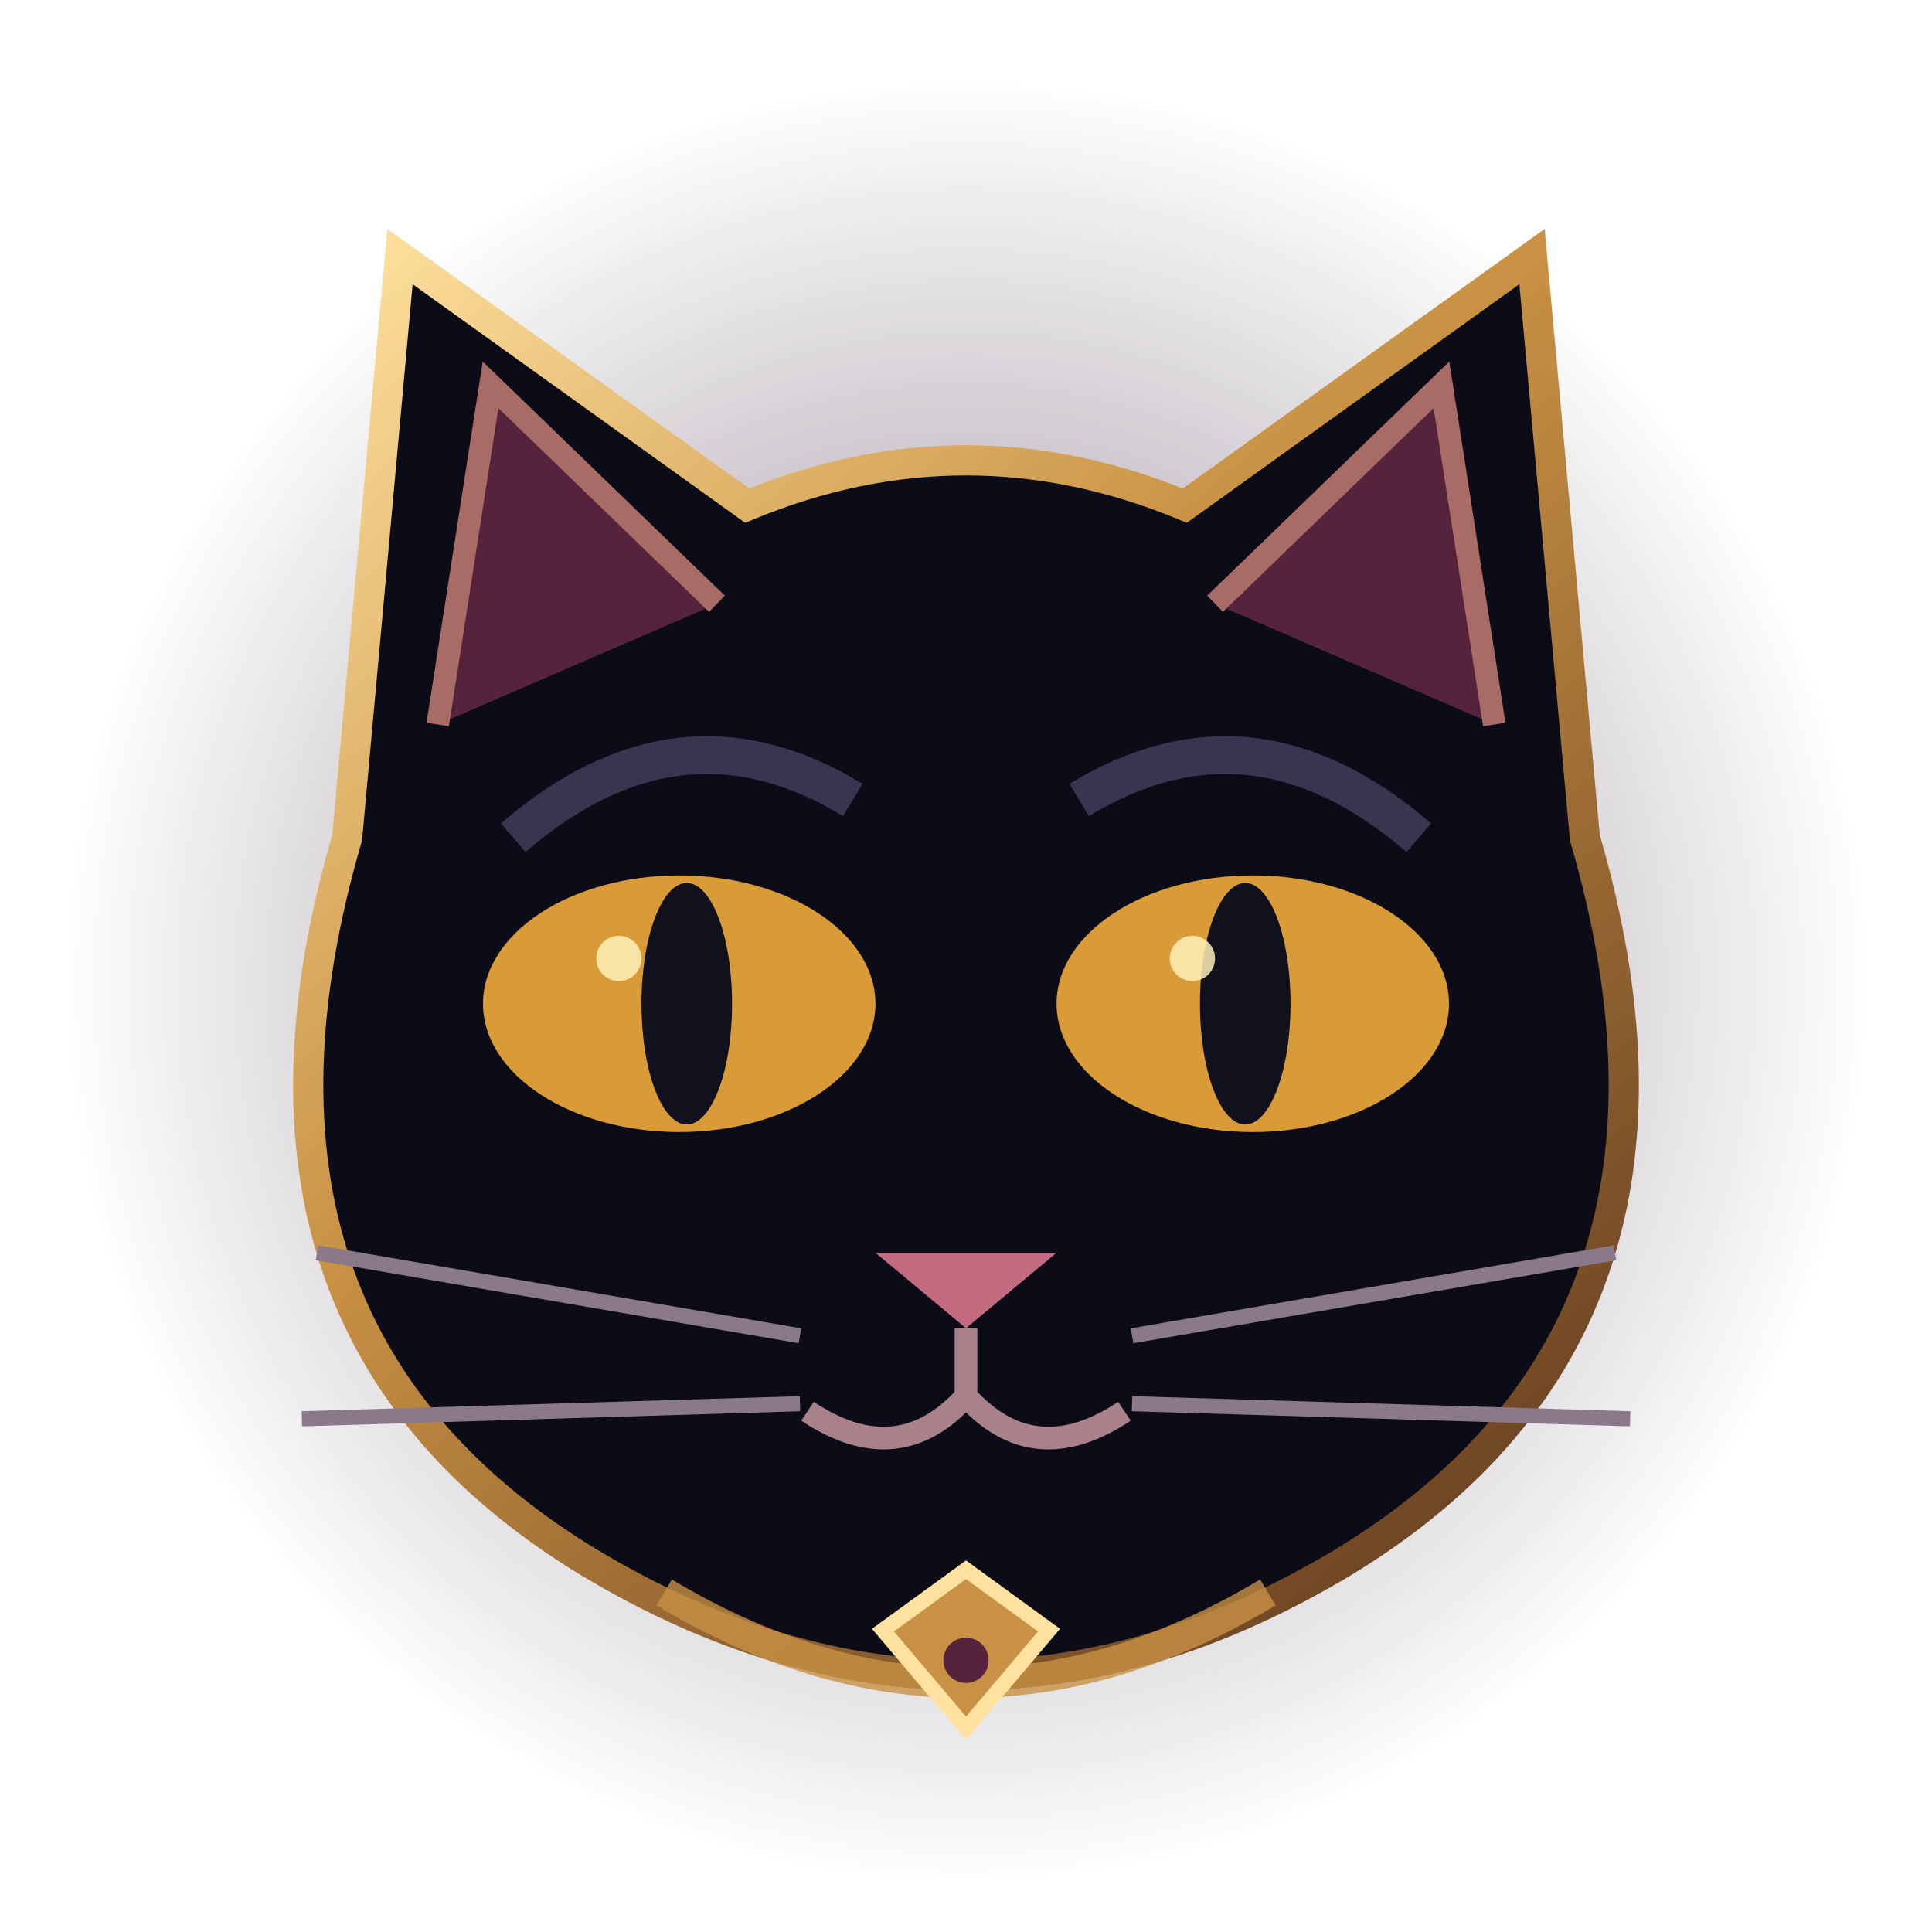
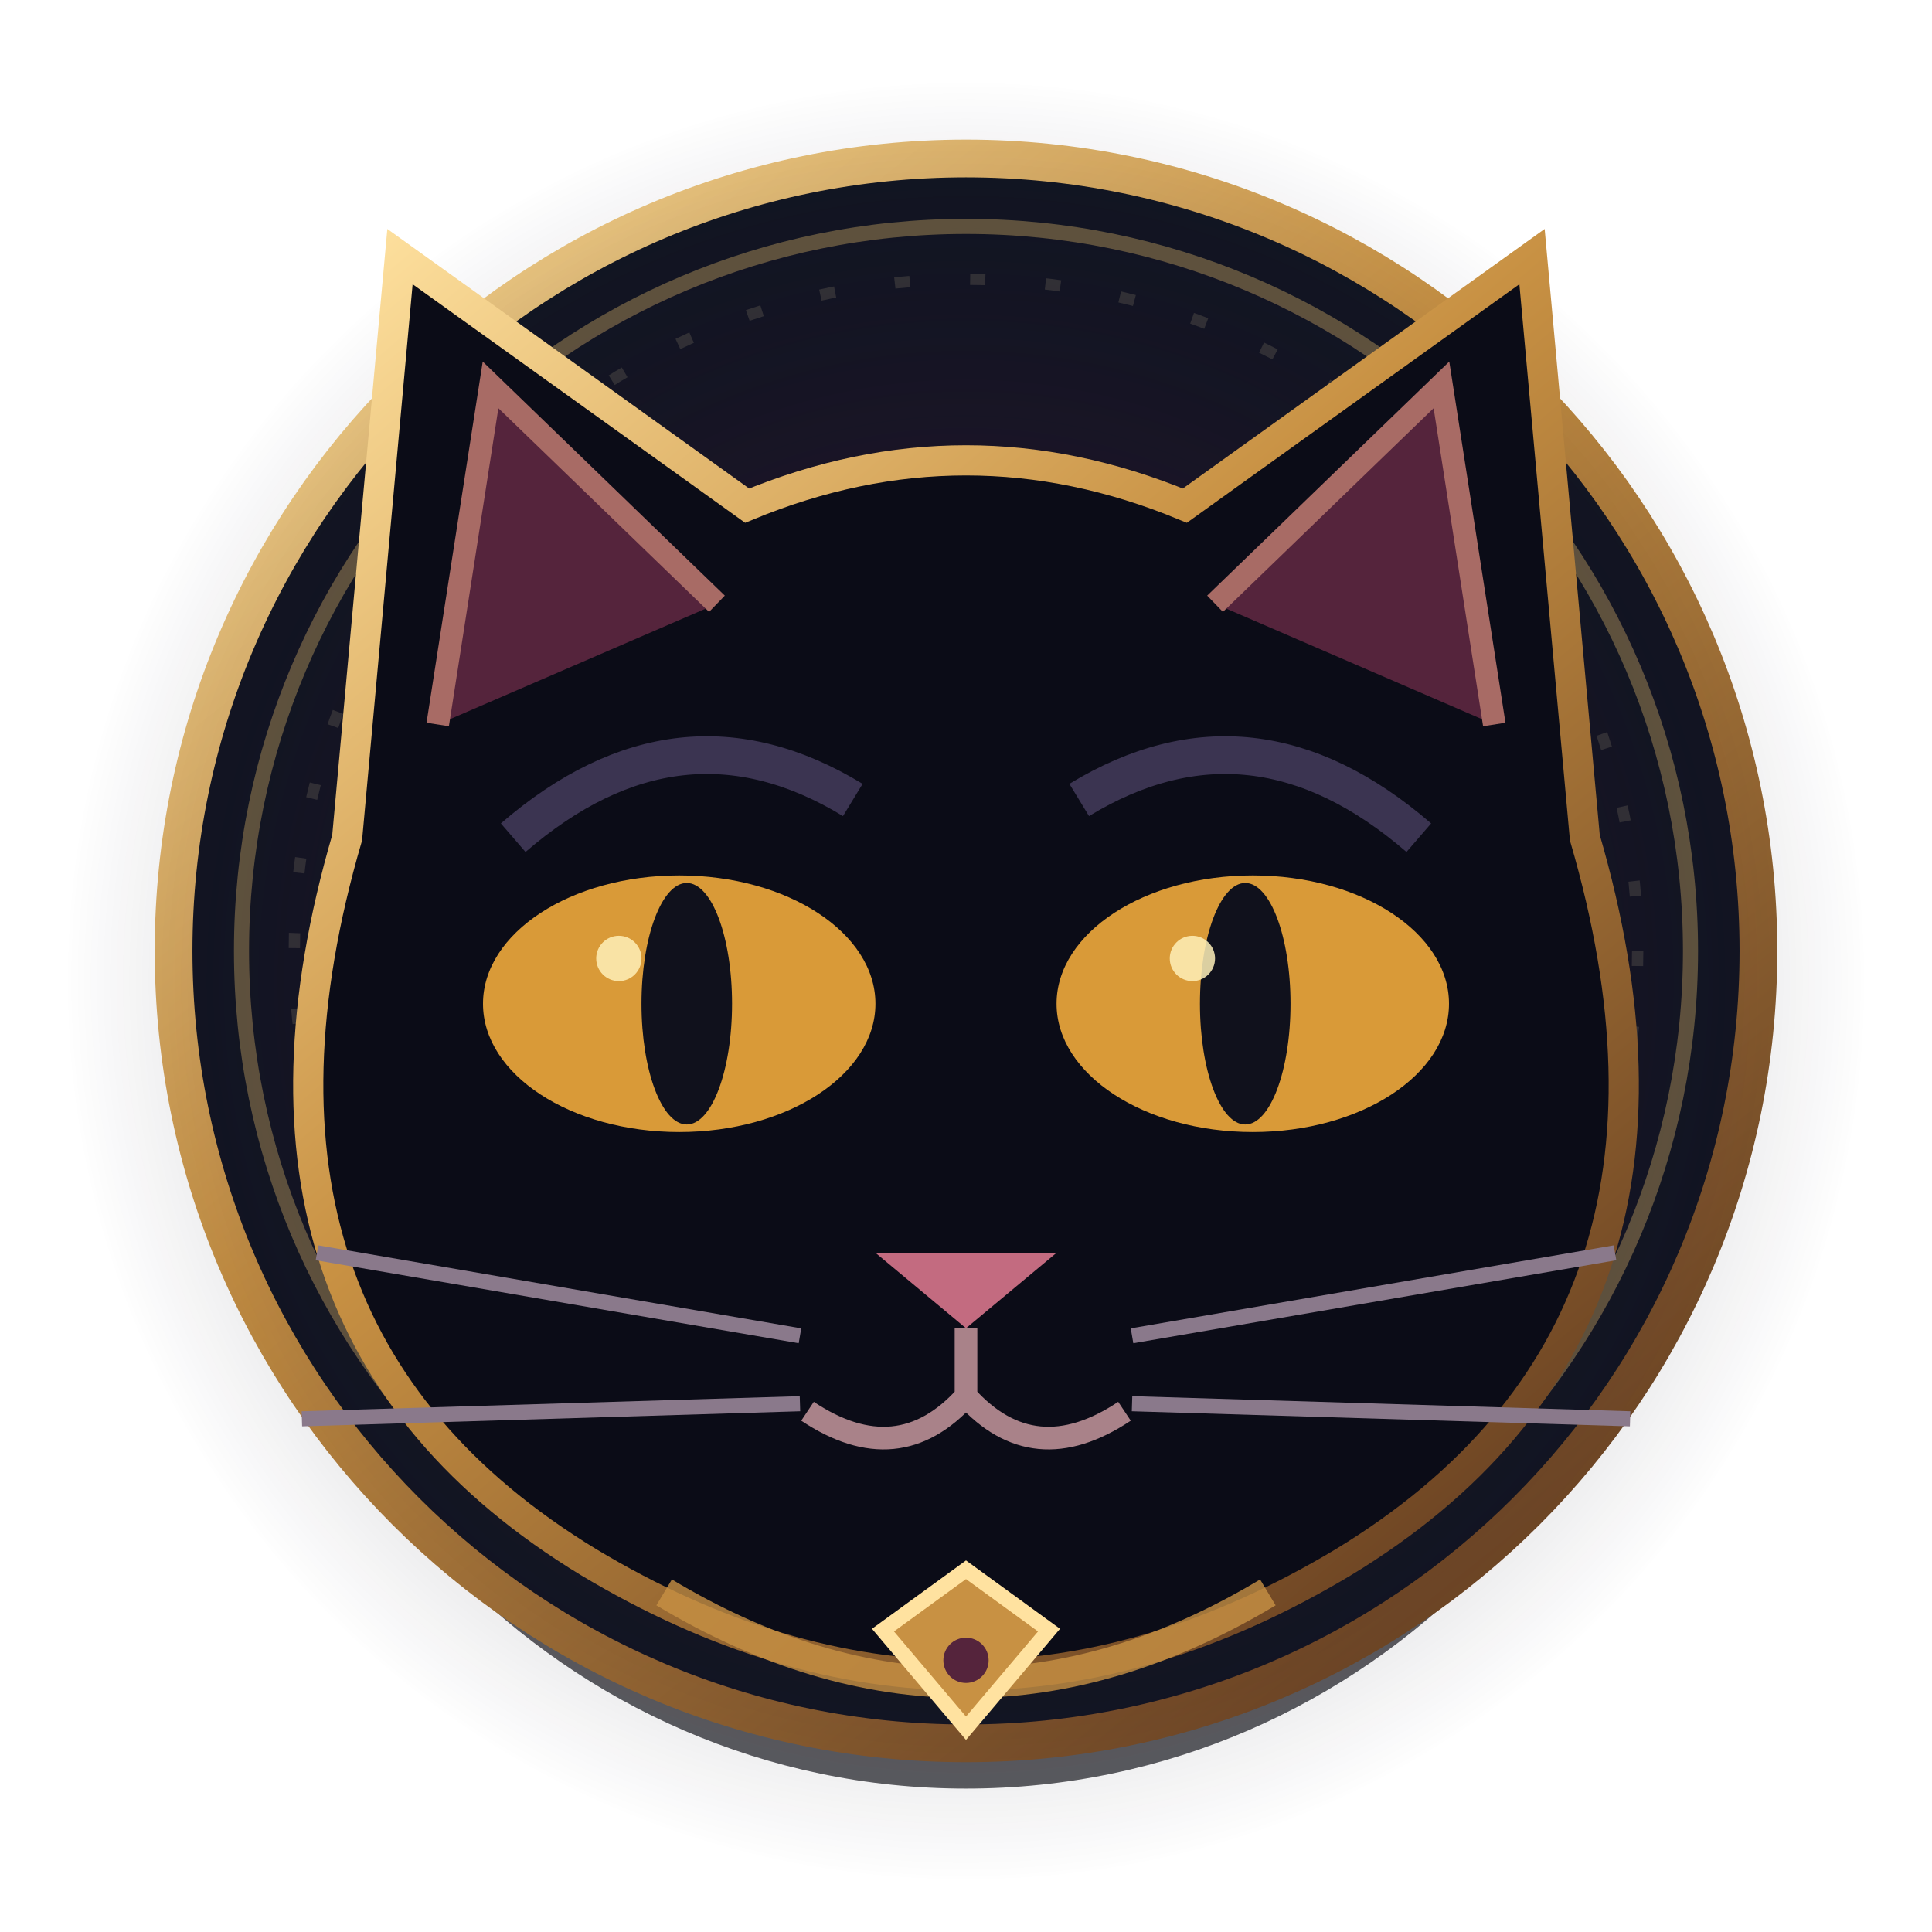
<svg xmlns="http://www.w3.org/2000/svg" width="256" height="256" viewBox="0 0 256 256">
  <defs>
    <radialGradient id="halo">
      <stop stop-color="#7A1E56" stop-opacity=".55" />
      <stop offset="1" stop-color="#080C1A" stop-opacity="0" />
    </radialGradient>
    <linearGradient id="gold" x2=".8" y2="1">
      <stop stop-color="#FFE2A0" />
      <stop offset=".45" stop-color="#C89143" />
      <stop offset="1" stop-color="#694122" />
    </linearGradient>
  </defs>
+   <ellipse cx="128" cy="139" rx="96" ry="98" fill="#05060D" opacity=".65" />
+   <circle cx="128" cy="126" r="105" fill="#111522" stroke="url(#gold)" stroke-width="5" />
+   <circle cx="128" cy="126" r="96" fill="none" stroke="#d8b56a" stroke-opacity=".42" stroke-width="2" />
+   <circle cx="128" cy="126" r="89" fill="none" stroke="#e8d6a5" stroke-opacity=".16" stroke-width="1.5" stroke-dasharray="2 8" />
  <circle cx="128" cy="130" r="119" fill="url(#halo)" />
  <path d="M46 111 53 34 99 67Q128 55 157 67L203 34 210 111Q229 176 178 207Q128 237 78 207Q27 176 46 111Z" fill="#0B0C17" stroke="url(#gold)" stroke-width="4" />
  <path d="M58 96 65 51 95 80M198 96 191 51 161 80" fill="#55243C" stroke="#A86B65" stroke-width="3" />
  <ellipse cx="90" cy="133" rx="26" ry="17" fill="#D99A38" />
  <ellipse cx="166" cy="133" rx="26" ry="17" fill="#D99A38" />
  <ellipse cx="91" cy="133" rx="6" ry="16" fill="#10111C" />
  <ellipse cx="165" cy="133" rx="6" ry="16" fill="#10111C" />
  <path d="m116 166 12 10 12-10Z" fill="#C36B80" />
  <path d="M128 176v9q-9 10-21 2m21-2q9 10 21 2" fill="none" stroke="#A98289" stroke-width="3" />
  <g fill="#FFF0B9" opacity=".85">
    <circle cx="82" cy="127" r="3" />
    <circle cx="158" cy="127" r="3" />
  </g>
  <path d="M106 177 42 166m64 20-66 2m110-11 64-11m-64 20 66 2" stroke="#8A798B" stroke-width="2" />
  <path d="M68 111q22-19 45-5m30 0q23-14 45 5" fill="none" stroke="#3B3451" stroke-width="5" />
  <path d="M88 211Q128 235 168 211" fill="none" stroke="#C89143" stroke-width="4" opacity=".8" />
  <path d="M117 216l11 13 11-13-11-8Z" fill="#C89143" stroke="#FFE2A0" stroke-width="2" />
  <circle cx="128" cy="220" r="3" fill="#55243C" />
</svg>
